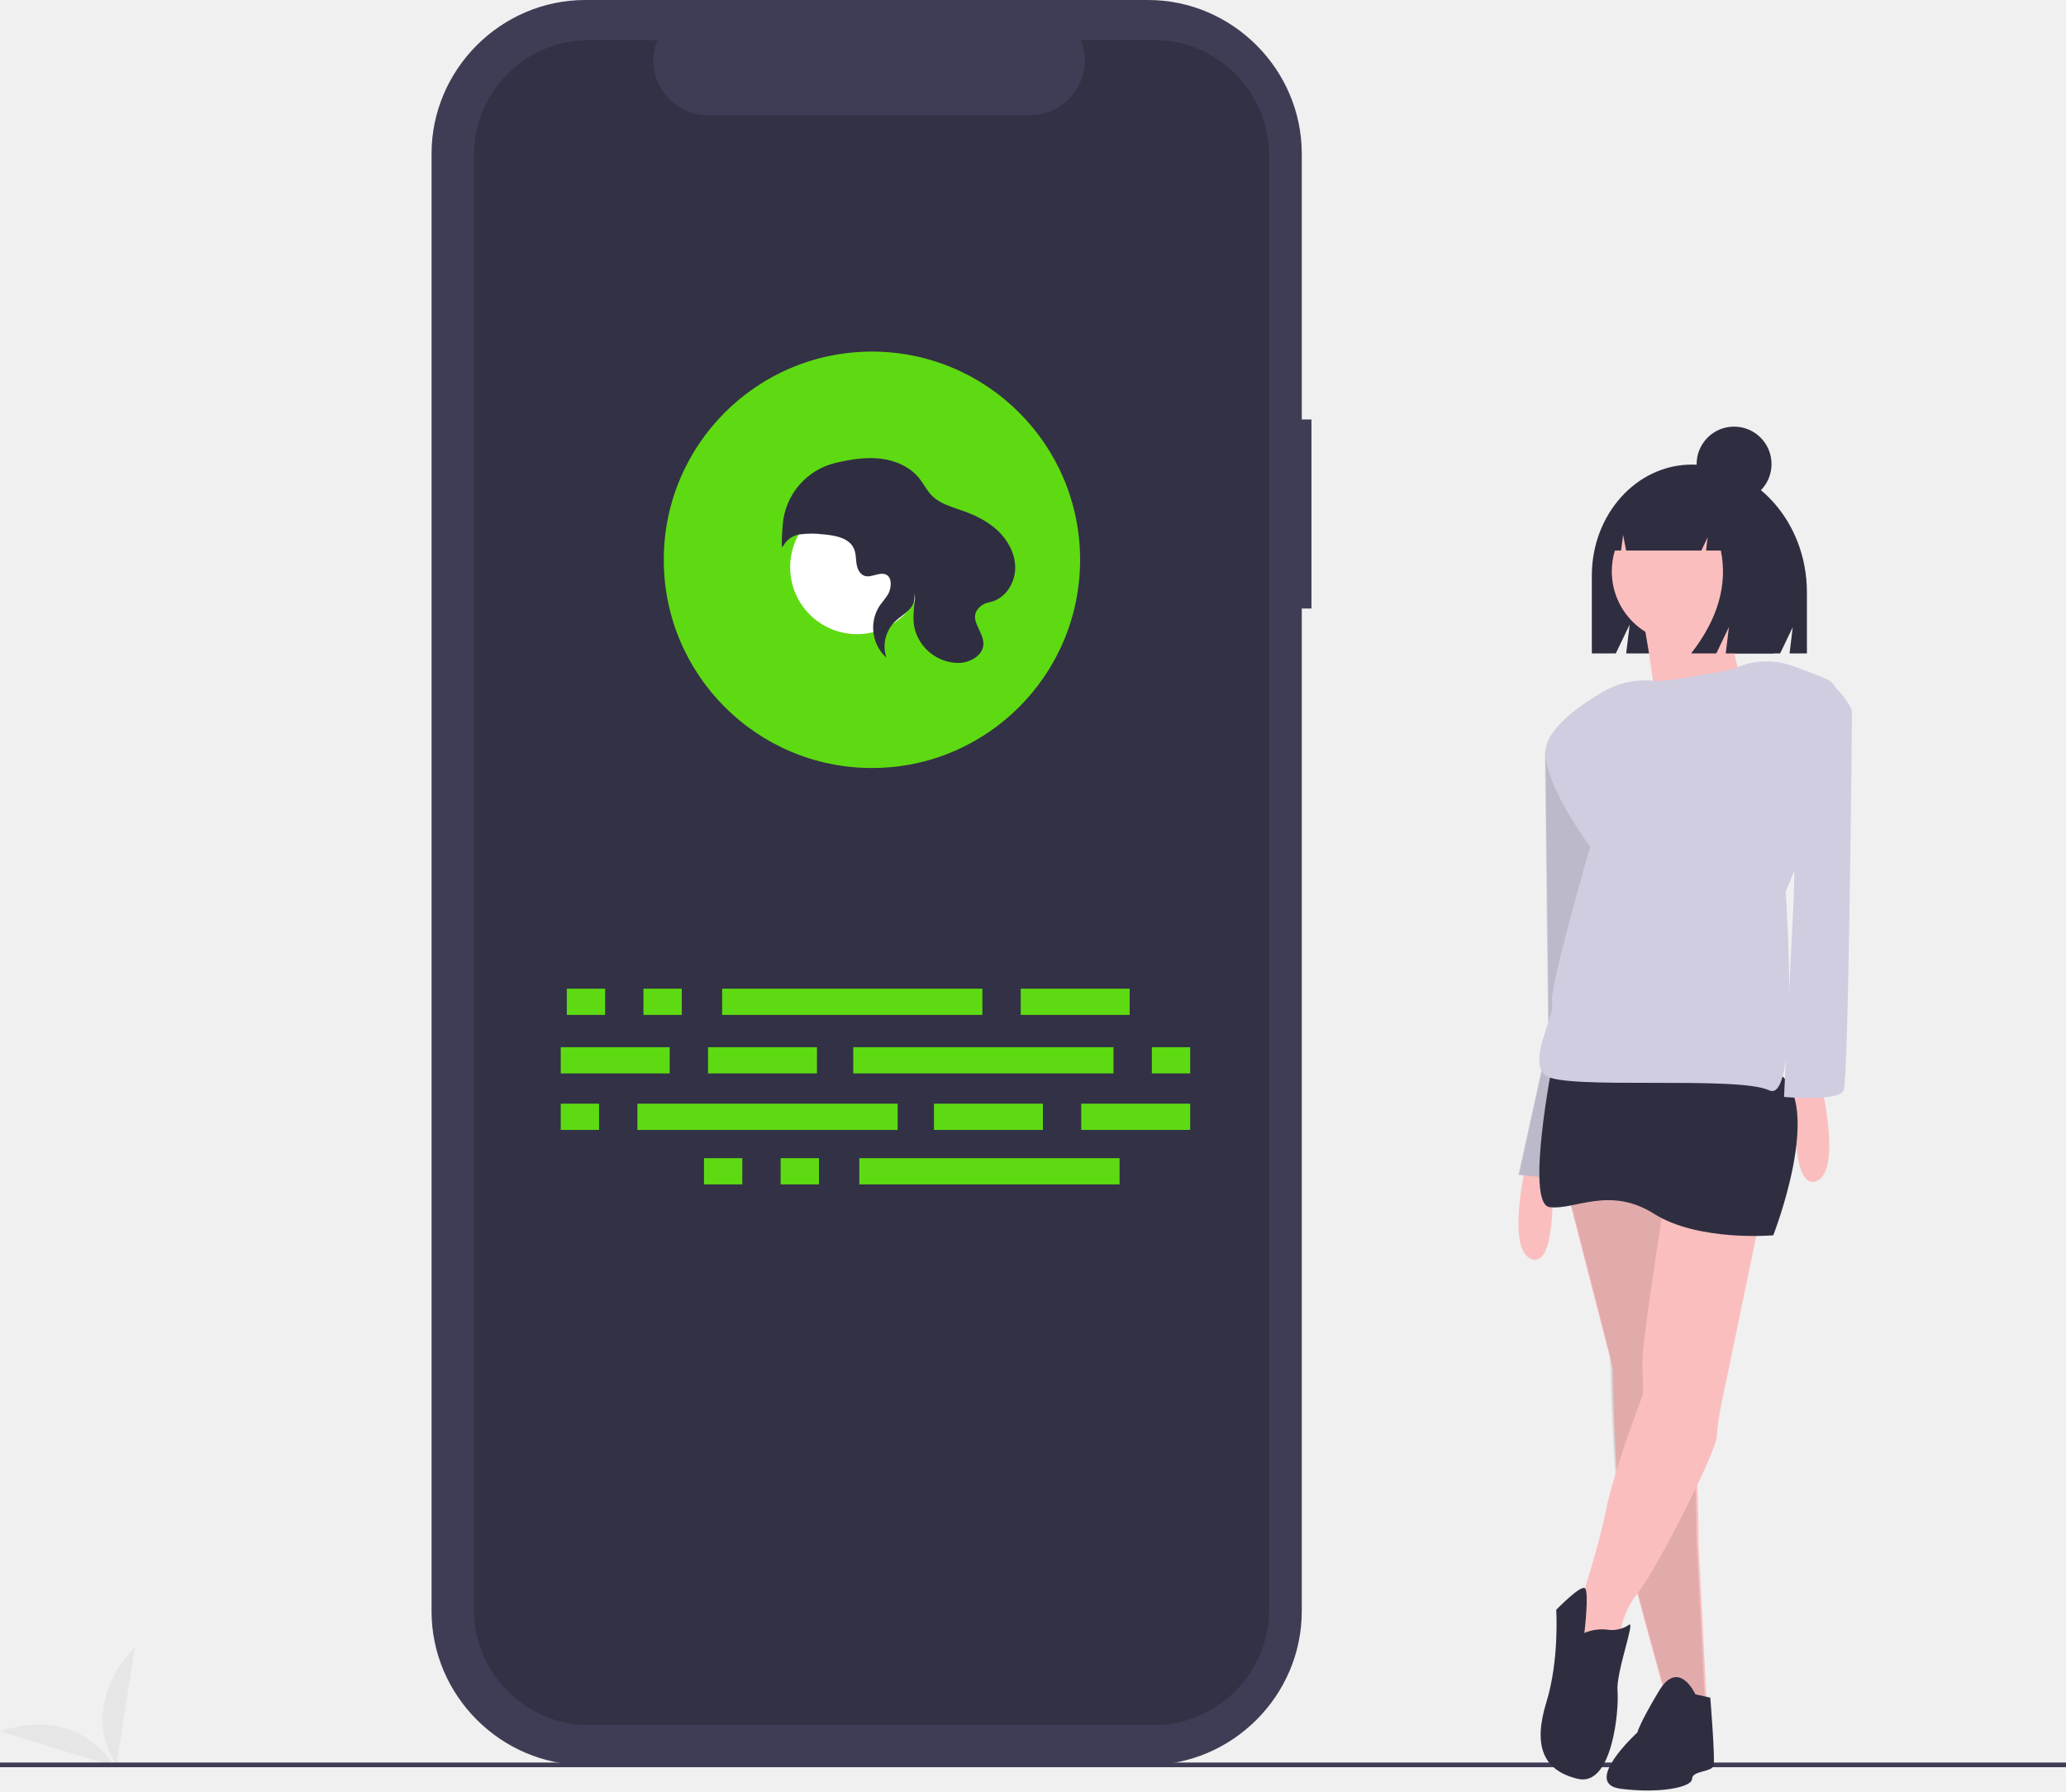
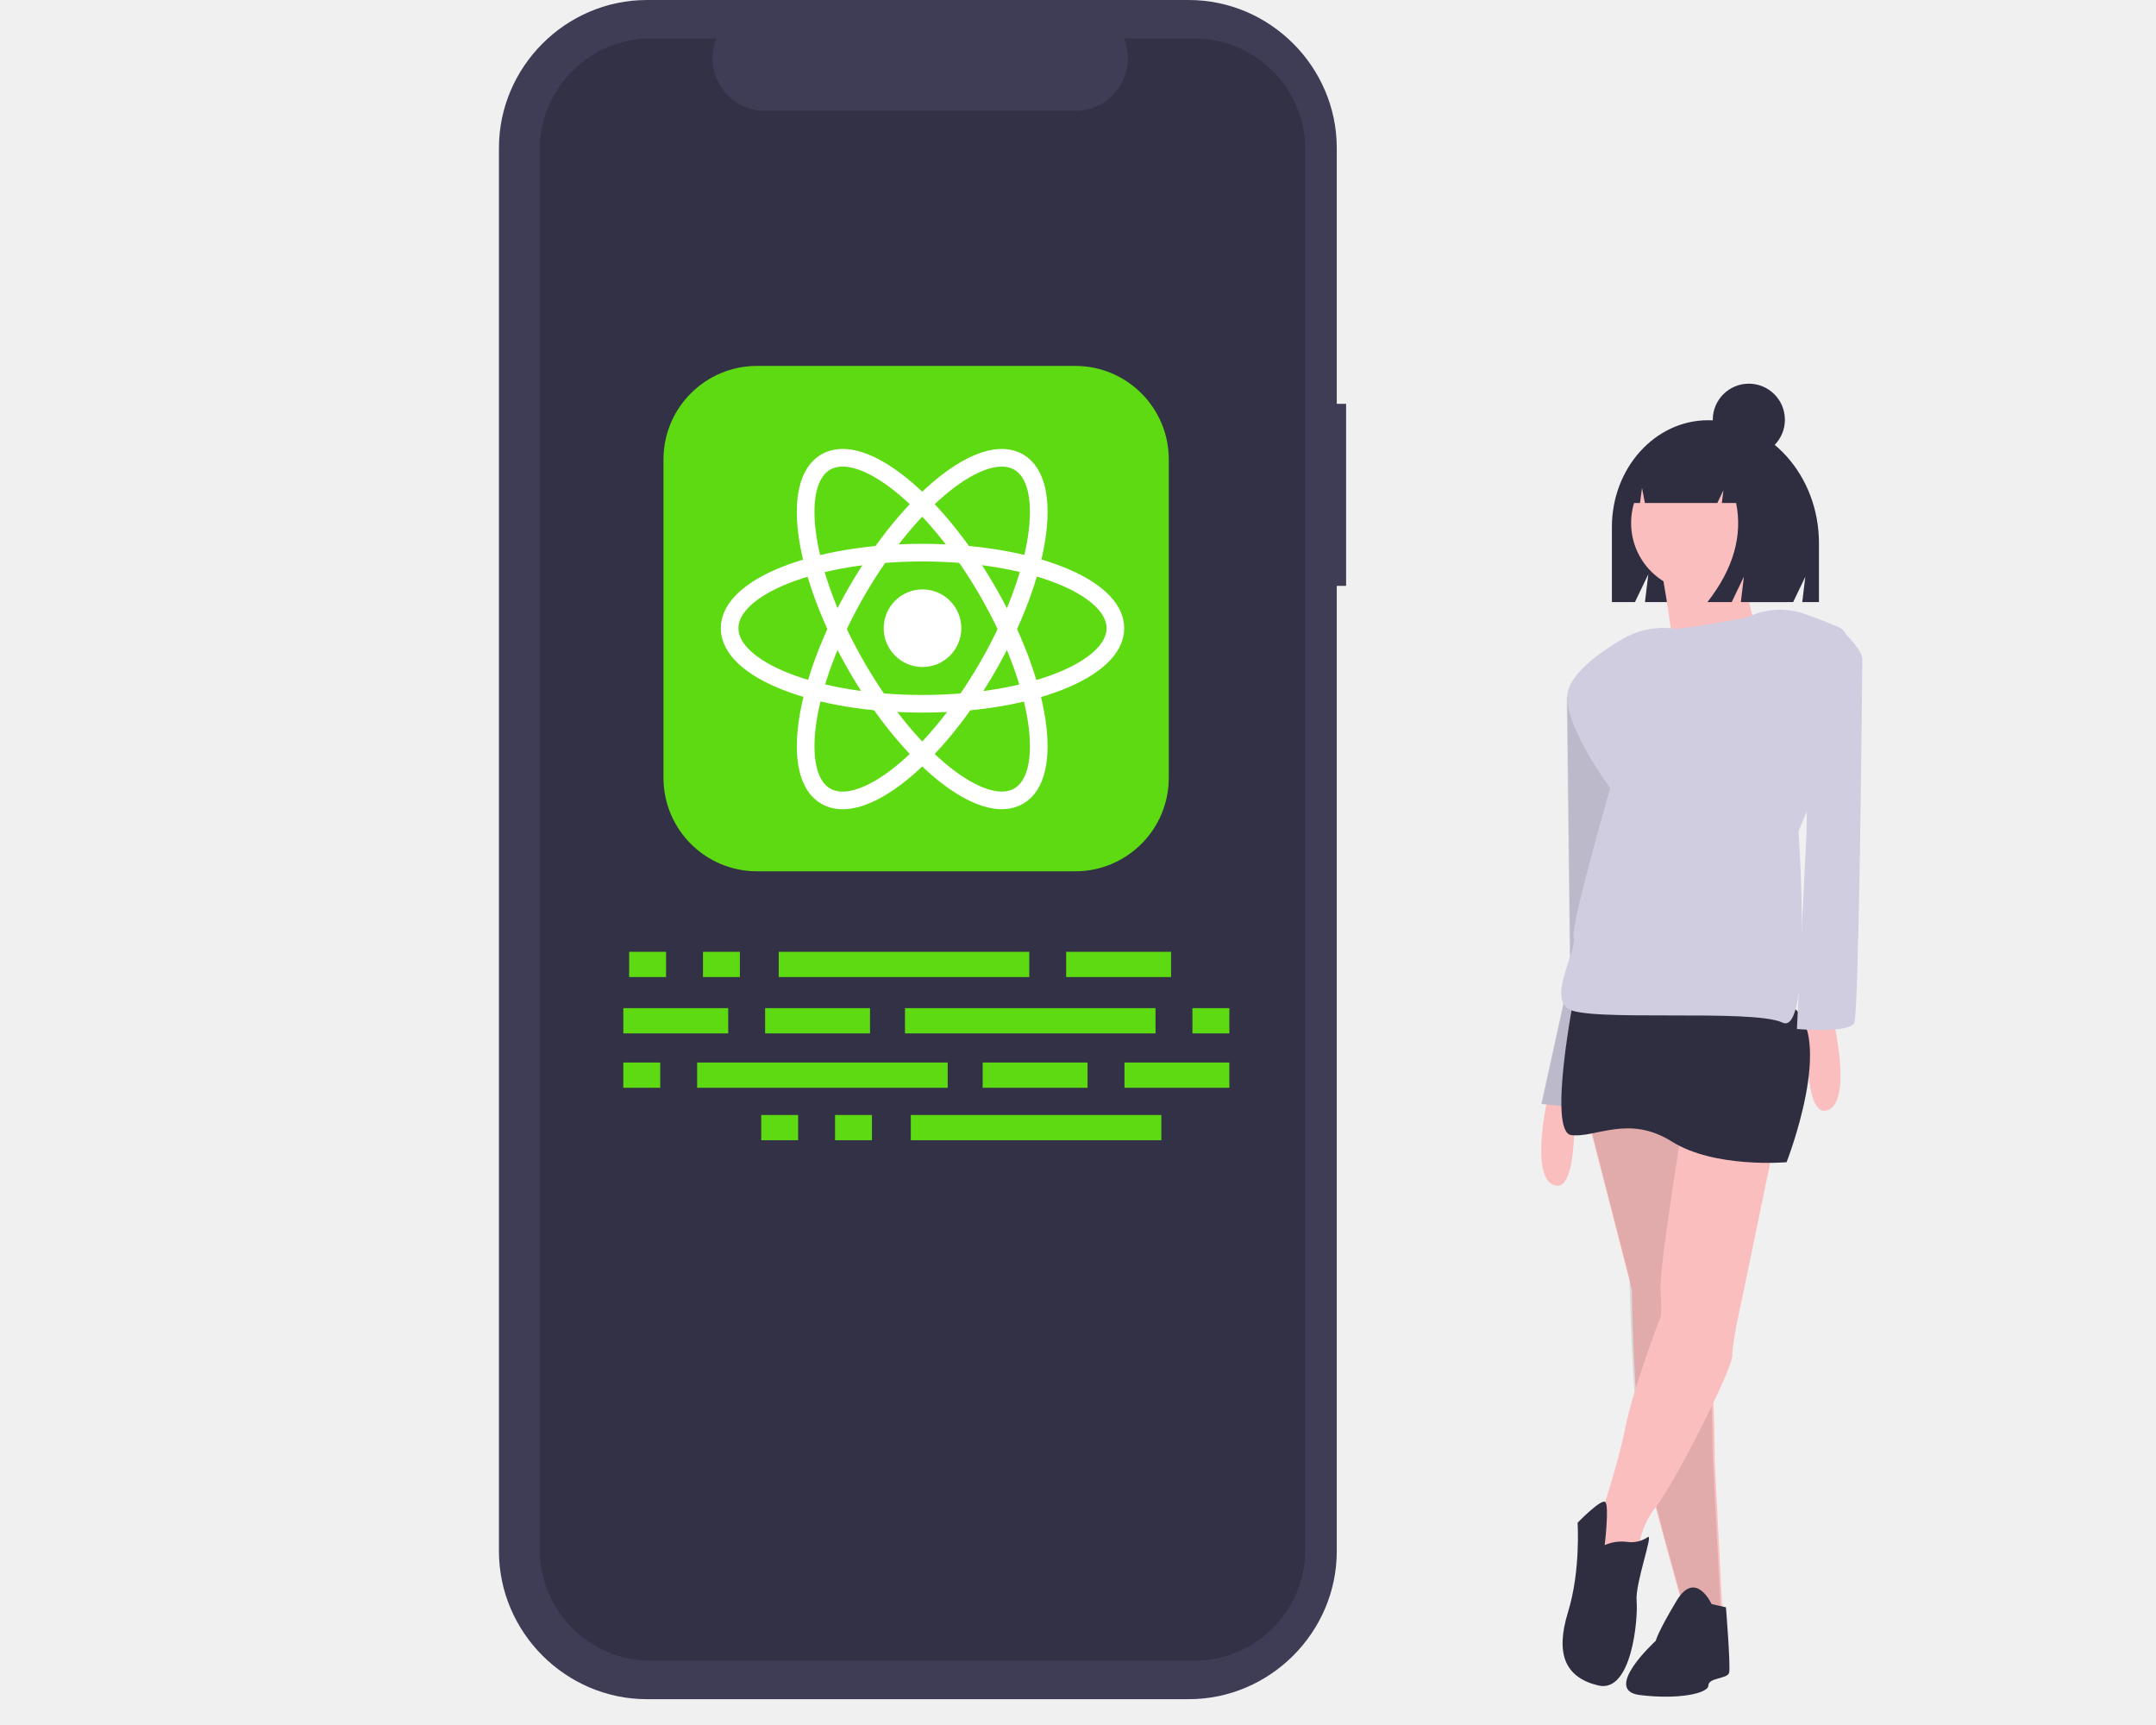
- <svg xmlns="http://www.w3.org/2000/svg" width="100%" height="100%" viewBox="0 0 888 770" version="1.1" xml:space="preserve" style="fill-rule:evenodd;clip-rule:evenodd;stroke-linejoin:round;stroke-miterlimit:2;">
+ <svg xmlns="http://www.w3.org/2000/svg" version="1.1" id="Layer_1" x="0px" y="0px" viewBox="0 0 1280 1024" style="enable-background:new 0 0 1280 1024;" xml:space="preserve">
+   <style type="text/css">
+ 	.st0{fill:#FBBEBE;}
+ 	.st1{fill-opacity:0.1;}
+ 	.st2{fill:#2F2E41;}
+ 	.st3{fill:#D0CDE1;}
+ 	.st4{fill-rule:evenodd;clip-rule:evenodd;fill:#FBBEBE;}
+ 	.st5{fill-rule:evenodd;clip-rule:evenodd;fill:#2F2E41;}
+ 	.st6{fill:#3F3D56;}
+ 	.st7{fill-opacity:0.2;}
+ 	.st8{fill-rule:evenodd;clip-rule:evenodd;fill:#5EDA12;}
+ 	.st9{fill:#5EDA12;}
+ 	.st10{fill:#FFFFFF;}
+ 	.st11{fill:none;stroke:#FFFFFF;stroke-width:10.474;stroke-miterlimit:10;}
+ </style>
  <g transform="matrix(1,0,0,1,-156,-65.2858)">
-     <path d="M205.231,824.372C205.231,824.372 190.829,797.789 156,809.284L205.231,824.372Z" style="fill:rgb(230,230,230);fill-rule:nonzero;" />
+     <path class="st0" d="M1099.23,731.52l25.57,99.44c0,0,0.95,70.08,6.63,97.54c5.68,27.46,24.62,93.75,24.62,93.75l22.73,3.79   l-4.74-92.81c0,0,0-55.87-4.73-68.19c-4.74-12.31-14.21-138.27-14.21-138.27L1099.23,731.52z" />
  </g>
  <g transform="matrix(1,0,0,1,-156,-65.2858)">
-     <path d="M206.099,823.722C206.099,823.722 188.289,801.083 213.996,772.84L206.099,823.722Z" style="fill:rgb(230,230,230);fill-rule:nonzero;" />
-   </g>
-   <rect x="0" y="757.412" width="888" height="2" style="fill:rgb(63,61,86);" />
-   <g transform="matrix(1,0,0,1,-156,-65.2858)">
-     <path d="M829.872,578.328L849.099,653.101C849.099,653.101 849.811,705.797 854.084,726.449C858.357,747.1 872.599,796.948 872.599,796.948L889.69,799.797L886.129,730.009C886.129,730.009 886.129,687.994 882.569,678.737C879.008,669.479 871.887,574.768 871.887,574.768L829.872,578.328Z" style="fill:rgb(251,190,190);fill-rule:nonzero;" />
+     <path class="st1" d="M1097.9,724.87l25.57,99.44c0,0,0.95,70.08,6.63,97.54c5.68,27.46,24.62,93.75,24.62,93.75l22.73,3.79   l-4.74-92.81c0,0,0-55.87-4.73-68.19c-4.74-12.31-14.21-138.27-14.21-138.27L1097.9,724.87z" />
  </g>
  <g transform="matrix(1,0,0,1,-156,-65.2858)">
-     <path d="M828.872,573.328L848.099,648.101C848.099,648.101 848.811,700.797 853.084,721.449C857.357,742.1 871.599,791.948 871.599,791.948L888.69,794.797L885.129,725.009C885.129,725.009 885.129,682.994 881.569,673.737C878.008,664.479 870.887,569.768 870.887,569.768L828.872,573.328Z" style="fill-opacity:0.1;fill-rule:nonzero;" />
+     <path class="st2" d="M1170.13,314.74L1170.13,314.74c-31.57,0-57.16,28.4-57.16,63.43v44.51h13.69l7.92-16.49l-1.98,16.49h87.99   l7.2-14.99l-1.8,14.99h9.91v-34.95C1235.9,347.42,1206.45,314.74,1170.13,314.74z" />
  </g>
  <g transform="matrix(1,0,0,1,-156,-65.2858)">
-     <path d="M883.179,264.928L883.179,264.928C859.442,264.928 840.199,286.284 840.199,312.626L840.199,346.095L850.493,346.095L856.452,333.695L854.962,346.095L921.125,346.095L926.542,334.822L925.188,346.095L932.637,346.095L932.637,319.816C932.637,289.503 910.494,264.928 883.179,264.928Z" style="fill:rgb(47,46,65);fill-rule:nonzero;" />
+     <path class="st0" d="M1075.09,715.89c0,0-11.36,48.3,3.79,53.03c15.15,4.73,11.37-53.03,11.37-53.03H1075.09z" />
+   </g>
+   <path class="st3" d="M938.03,405.33l-7.58,8.52l1.9,163.84l-17.05,77.66l37.88,3.79l18.94-156.26l-5.68-79.55L938.03,405.33z" />
+   <path class="st1" d="M937.68,405.33l-7.58,8.52L932,577.69l-17.05,77.66l37.88,3.79l18.94-156.26l-5.68-79.55L937.68,405.33z" />
+   <circle class="st4" cx="1009.07" cy="310.48" r="40.69" />
+   <g transform="matrix(1,0,0,1,-156,-65.2858)">
+     <path class="st0" d="M1141.74,400.18c0,0,11.94,61.85,6.51,68.36c-5.42,6.51,57.51-11.94,57.51-11.94s-20.62-42.32-9.77-66.19   L1141.74,400.18z" />
  </g>
  <g transform="matrix(1,0,0,1,-156,-65.2858)">
-     <path d="M811.713,566.578C811.713,566.578 803.168,602.896 814.561,606.457C825.955,610.017 823.107,566.578 823.107,566.578L811.713,566.578Z" style="fill:rgb(251,190,190);fill-rule:nonzero;" />
-   </g>
-   <path d="M669.955,316.854L664.258,323.263L665.683,446.46L652.864,504.853L681.349,507.702L695.591,390.202L691.319,330.384L669.955,316.854Z" style="fill:rgb(208,205,225);fill-rule:nonzero;" />
-   <path d="M669.697,316.854L664,323.263L665.424,446.46L652.606,504.853L681.091,507.702L695.333,390.202L691.06,330.384L669.697,316.854Z" style="fill-opacity:0.1;fill-rule:nonzero;" />
-   <circle cx="723.376" cy="245.535" r="30.597" style="fill:rgb(251,190,190);" />
-   <g transform="matrix(1,0,0,1,-156,-65.2858)">
-     <path d="M861.834,329.18C861.834,329.18 870.809,375.687 866.729,380.583C862.65,385.478 909.973,371.608 909.973,371.608C909.973,371.608 894.471,339.787 902.63,321.836L861.834,329.18Z" style="fill:rgb(251,190,190);fill-rule:nonzero;" />
+     <path class="st0" d="M1244.6,671.38c0,0,11.36,48.3-3.79,53.03c-15.15,4.74-11.36-53.03-11.36-53.03H1244.6z" />
  </g>
  <g transform="matrix(1,0,0,1,-156,-65.2858)">
-     <path d="M939.182,533.109C939.182,533.109 947.727,569.427 936.333,572.987C924.94,576.548 927.788,533.109 927.788,533.109L939.182,533.109Z" style="fill:rgb(251,190,190);fill-rule:nonzero;" />
+     <path class="st0" d="M1157,720.16c0,0-16.1,96.6-15.15,110.8c0.95,14.2,0,16.1,0,16.1s-16.1,41.67-20.83,65.34   c-4.74,23.68-15.15,53.98-15.15,53.98s-12.31,27.46-1.89,27.46c10.42,0,24.62-3.79,24.62-3.79c-0.04-10.94,3.64-21.57,10.42-30.15   c11.36-14.36,45.46-81.6,45.46-90.12s5.68-33.15,5.68-33.15l21.78-105.12L1157,720.16z" />
  </g>
  <g transform="matrix(1,0,0,1,-156,-65.2858)">
-     <path d="M873.311,569.783C873.311,569.783 861.205,642.419 861.917,653.101C862.629,663.782 861.917,665.207 861.917,665.207C861.917,665.207 849.811,696.54 846.251,714.343C842.69,732.146 834.857,754.933 834.857,754.933C834.857,754.933 825.599,775.585 833.433,775.585C841.266,775.585 851.948,772.736 851.948,772.736C851.92,764.512 854.682,756.517 859.781,750.065C868.326,739.267 893.962,688.706 893.962,682.297C893.962,675.888 898.235,657.373 898.235,657.373L914.614,578.328L873.311,569.783Z" style="fill:rgb(251,190,190);fill-rule:nonzero;" />
+     <path class="st2" d="M1090.71,655.76c0,0-16.1,81.44-1.89,83.34c14.2,1.89,34.09-12.31,59.66,3.79   c25.57,16.1,68.19,12.31,68.19,12.31s29.36-74.81,2.84-92.81C1192.99,644.39,1090.71,655.76,1090.71,655.76z" />
  </g>
  <g transform="matrix(1,0,0,1,-156,-65.2858)">
-     <path d="M823.463,521.359C823.463,521.359 811.357,582.601 822.039,584.025C832.72,585.449 847.675,574.768 866.902,586.874C886.129,598.98 918.174,596.131 918.174,596.131C918.174,596.131 940.25,539.874 920.311,526.344C900.372,512.814 823.463,521.359 823.463,521.359Z" style="fill:rgb(47,46,65);fill-rule:nonzero;" />
+     <path class="st2" d="M1108.7,982.48c4.17-1.81,8.75-2.47,13.26-1.89c4.31,0.64,8.71-0.38,12.31-2.84   c3.6-2.47-7.58,27.46-6.63,37.88c0.95,10.42-2.84,54.93-22.73,50.19c-19.89-4.74-25.57-18.94-17.99-43.56   c7.58-24.62,5.68-53.03,5.68-53.03s13.82-14.28,16.38-12.35C1111.54,958.8,1108.7,982.48,1108.7,982.48z" />
  </g>
  <g transform="matrix(1,0,0,1,-156,-65.2858)">
-     <path d="M836.993,767.039C840.127,765.675 843.572,765.183 846.963,765.615C850.207,766.096 853.515,765.332 856.22,763.479C858.925,761.625 850.523,784.13 851.235,791.963C851.948,799.797 849.099,833.266 834.145,829.706C819.19,826.145 814.917,815.463 820.614,796.948C826.311,778.433 824.887,757.07 824.887,757.07C824.887,757.07 835.28,746.335 837.205,747.786C839.129,749.236 836.993,767.039 836.993,767.039Z" style="fill:rgb(47,46,65);fill-rule:nonzero;" />
+     <path class="st2" d="M1172.16,1017.52c0,0-9.47-20.84-20.84-1.9c-11.36,18.94-12.31,23.68-12.31,23.68s-32.2,29.36-9.47,32.2   c22.73,2.84,40.72-0.95,40.72-5.68c0-4.74,11.36-3.79,12.31-7.58c0.95-3.79-1.89-38.83-1.89-38.83L1172.16,1017.52z" />
  </g>
  <g transform="matrix(1,0,0,1,-156,-65.2858)">
-     <path d="M884.705,793.388C884.705,793.388 877.584,777.721 869.038,791.963C860.493,806.206 859.781,809.766 859.781,809.766C859.781,809.766 835.569,831.842 852.66,833.978C869.75,836.115 883.281,833.266 883.281,829.706C883.281,826.145 891.826,826.857 892.538,824.009C893.25,821.16 891.114,794.812 891.114,794.812L884.705,793.388Z" style="fill:rgb(47,46,65);fill-rule:nonzero;" />
+     <path class="st3" d="M1193.46,431.79c0,0-39.78,7.58-44.51,6.63c-1.07-0.19-2.15-0.3-3.23-0.34c-9.26-0.42-18.45,1.86-26.44,6.55   c-13.19,7.66-32.84,21.29-32.84,34.51c0,19.89,25.57,53.98,25.57,53.98s-23.68,81.44-21.78,89.02c1.89,7.58-14.21,33.15-3.79,41.67   c10.42,8.52,109.86,0,127.85,8.52s9.47-113.64,9.47-113.64s48.3-110.8,23.68-121.22c-7.97-3.37-14.84-5.95-20.5-7.89   C1215.94,425.79,1203.87,426.59,1193.46,431.79z" />
  </g>
  <g transform="matrix(1,0,0,1,-156,-65.2858)">
-     <path d="M900.728,352.943C900.728,352.943 870.819,358.64 867.258,357.928C866.456,357.786 865.645,357.7 864.831,357.671C857.868,357.354 850.961,359.067 844.953,362.6C835.037,368.36 820.258,378.612 820.258,388.549C820.258,403.504 839.486,429.14 839.486,429.14C839.486,429.14 821.683,490.382 823.107,496.079C824.531,501.776 812.425,521.003 820.258,527.412C828.092,533.821 902.864,527.412 916.394,533.821C929.924,540.23 923.515,448.367 923.515,448.367C923.515,448.367 959.833,365.049 941.318,357.216C935.327,354.681 930.156,352.743 925.902,351.281C917.631,348.434 908.552,349.033 900.728,352.943Z" style="fill:rgb(208,205,225);fill-rule:nonzero;" />
+     <path class="st3" d="M1230.4,438.42l21.73,3.59c0,0,9.52,9.67,9.52,14.4c0,4.74-1.89,209.29-4.74,215.92   c-2.84,6.63-34.09,3.79-34.09,3.79l5.68-116.48L1230.4,438.42z" />
  </g>
  <g transform="matrix(1,0,0,1,-156,-65.2858)">
-     <path d="M928.5,357.928L944.84,360.628C944.84,360.628 952,367.898 952,371.458C952,375.019 950.576,528.836 948.439,533.821C946.303,538.806 922.803,536.669 922.803,536.669L927.076,449.079L928.5,357.928Z" style="fill:rgb(208,205,225);fill-rule:nonzero;" />
+     <path class="st2" d="M1186.37,332.21c-5.57-7.48-14.33-11.95-23.65-12.07h-1.12c-21.64,0-39.18,19.58-39.18,43.73l0,0h7.25   l1.17-8.91l1.72,8.91h43l3.6-7.54l-0.9,7.54h8.46c3.95,19.6-1.72,39.21-17.01,58.81h14.41l7.21-15.08l-1.8,15.08h27.47l5.4-34.68   C1222.39,362.02,1207.3,340,1186.37,332.21z" />
+   </g>
+   <circle class="st5" cx="1038.27" cy="249.17" r="21.41" />
+   <g transform="matrix(1,0,0,1,-156,-65.2858)">
+     <path class="st6" d="M955.17,304.99h-5.54V153.16c0-48.21-39.67-87.87-87.87-87.87H540.09c-48.21,0-87.87,39.67-87.87,87.87v832.93   c0,48.21,39.67,87.87,87.87,87.87h321.67c48.21,0,87.87-39.67,87.87-87.87V413.06h5.54V304.99z" />
  </g>
  <g transform="matrix(1,0,0,1,-156,-65.2858)">
-     <path d="M895.397,278.068C891.208,272.442 884.625,269.083 877.612,268.992L876.768,268.992C860.499,268.992 847.31,283.714 847.31,301.874L847.31,301.874L852.761,301.874L853.642,295.173L854.932,301.874L887.265,301.874L889.973,296.205L889.296,301.874L895.657,301.874C898.625,316.614 894.36,331.355 882.863,346.095L893.698,346.095L899.116,334.756L897.761,346.095L918.416,346.095L922.479,320.016C922.479,300.485 911.131,283.923 895.397,278.068Z" style="fill:rgb(47,46,65);fill-rule:nonzero;" />
-   </g>
-   <circle cx="745.336" cy="199.43" r="16.098" style="fill:rgb(47,46,65);" />
-   <g transform="matrix(1,0,0,1,-156,-65.2858)">
-     <path d="M719.687,245.529L715.52,245.529L715.52,131.362C715.52,95.114 685.692,65.286 649.443,65.286L407.565,65.286C371.317,65.286 341.489,95.114 341.489,131.362L341.489,757.69C341.489,793.939 371.317,823.767 407.565,823.767L649.443,823.767C685.692,823.767 715.52,793.939 715.52,757.69L715.52,326.795L719.687,326.795L719.687,245.529Z" style="fill:rgb(63,61,86);fill-rule:nonzero;" />
-   </g>
-   <g transform="matrix(1,0,0,1,-156,-65.2858)">
-     <path d="M652.109,82.477L620.536,82.477C621.683,85.288 622.273,88.295 622.273,91.331C622.273,104.191 611.691,114.774 598.83,114.775L460.262,114.775C447.401,114.774 436.82,104.191 436.82,91.331C436.82,88.295 437.409,85.288 438.556,82.477L409.067,82.477C381.997,82.477 359.721,104.752 359.721,131.822L359.721,757.231C359.721,784.301 381.997,806.576 409.067,806.576L652.109,806.576C679.179,806.576 701.455,784.301 701.455,757.231L701.455,131.822C701.455,104.752 679.179,82.477 652.109,82.477Z" style="fill-opacity:0.2;fill-rule:nonzero;" />
+     <path class="st7" d="M865.3,88.15h-41.99c1.53,3.74,2.31,7.74,2.31,11.77c0,17.1-14.07,31.18-31.18,31.18H610.17   c-17.1,0-31.17-14.08-31.17-31.18c0-4.04,0.78-8.04,2.31-11.77h-39.22c-36,0-65.62,29.62-65.62,65.62v831.71   c0,36,29.62,65.62,65.62,65.62H865.3c36,0,65.62-29.62,65.62-65.62V153.77C930.92,117.77,901.3,88.15,865.3,88.15z" />
  </g>
  <g transform="matrix(-1,7.65714e-16,-7.65714e-16,-1,1080.27,926.284)">
-     <rect x="594.724" y="490.149" width="46.824" height="11.273" style="fill:rgb(94,218,18);" />
+     <rect x="385.02" y="346.28" class="st8" width="62.27" height="14.99" />
  </g>
  <g transform="matrix(-1,7.65714e-16,-7.65714e-16,-1,725.622,926.284)">
-     <rect x="432.573" y="490.149" width="16.475" height="11.273" style="fill:rgb(94,218,18);" />
+     <rect x="286.37" y="346.28" class="st8" width="21.9" height="14.99" />
  </g>
  <g transform="matrix(-1,7.65714e-16,-7.65714e-16,-1,659.721,926.284)">
-     <rect x="399.623" y="490.149" width="16.475" height="11.273" style="fill:rgb(94,218,18);" />
+     <rect x="264.29" y="346.28" class="st8" width="21.91" height="14.99" />
  </g>
  <g transform="matrix(-1,7.65714e-16,-7.65714e-16,-1,888.64,926.284)">
-     <rect x="466.391" y="490.149" width="111.858" height="11.273" style="fill:rgb(94,218,18);" />
+     <rect x="277.57" y="346.28" class="st8" width="148.75" height="14.99" />
  </g>
  <g transform="matrix(-1,7.65714e-16,-7.65714e-16,-1,843.549,1071.96)">
-     <rect x="491.537" y="562.986" width="16.475" height="11.273" style="fill:rgb(94,218,18);" />
+     <rect x="325.88" y="395.09" class="st8" width="21.91" height="14.99" />
  </g>
  <g transform="matrix(-1,7.65714e-16,-7.65714e-16,-1,777.649,1071.96)">
-     <rect x="458.587" y="562.986" width="16.475" height="11.273" style="fill:rgb(94,218,18);" />
+     <rect x="303.8" y="395.09" class="st8" width="21.91" height="14.99" />
  </g>
  <g transform="matrix(-1,7.65714e-16,-7.65714e-16,-1,1006.57,1071.96)">
-     <rect x="525.355" y="562.986" width="111.858" height="11.273" style="fill:rgb(94,218,18);" />
+     <rect x="317.08" y="395.09" class="st8" width="148.76" height="14.99" />
  </g>
  <g transform="matrix(-1,7.65714e-16,-7.65714e-16,-1,811.466,976.577)">
-     <rect x="460.321" y="515.295" width="46.824" height="11.273" style="fill:rgb(94,218,18);" />
+     <rect x="294.95" y="363.13" class="st8" width="62.27" height="14.99" />
  </g>
  <g transform="matrix(-1,7.65714e-16,-7.65714e-16,-1,684.867,976.577)">
-     <rect x="397.021" y="515.295" width="46.824" height="11.273" style="fill:rgb(94,218,18);" />
+     <rect x="252.53" y="363.13" class="st8" width="62.27" height="15" />
  </g>
  <g transform="matrix(-1,7.65714e-16,-7.65714e-16,-1,1162.65,976.577)">
-     <rect x="651.087" y="515.295" width="16.475" height="11.273" style="fill:rgb(94,218,18);" />
+     <rect x="432.8" y="363.13" class="st8" width="21.91" height="15" />
  </g>
  <g transform="matrix(-1,7.65714e-16,-7.65714e-16,-1,1001.36,976.577)">
-     <rect x="522.753" y="515.295" width="111.858" height="11.273" style="fill:rgb(94,218,18);" />
+     <rect x="315.34" y="363.13" class="st8" width="148.75" height="15" />
  </g>
-   <rect x="401.438" y="474.288" width="46.824" height="11.273" style="fill:rgb(94,218,18);" />
-   <rect x="464.738" y="474.288" width="46.824" height="11.273" style="fill:rgb(94,218,18);" />
-   <rect x="241.021" y="474.288" width="16.475" height="11.273" style="fill:rgb(94,218,18);" />
-   <rect x="273.972" y="474.288" width="111.858" height="11.273" style="fill:rgb(94,218,18);" />
-   <circle cx="374.773" cy="240.562" r="89.47" style="fill:rgb(94,218,18);" />
-   <circle cx="368.383" cy="243.757" r="28.758" style="fill:white;" />
-   <g transform="matrix(1,0,0,1,-156,-65.2858)">
-     <path d="M525.257,310.765C523.467,308.011 524.372,304.266 523.117,301.231C521.146,296.464 515.022,295.348 509.883,294.913C506.479,294.476 503.032,294.485 499.63,294.94C496.583,295.447 493.947,297.359 492.518,300.096C491.758,301.621 491.95,296.844 492.437,290.711C493.446,277.904 502.67,267.143 515.173,264.188C515.245,264.171 515.317,264.155 515.389,264.138C521.646,262.695 528.097,261.632 534.475,262.382C540.852,263.131 547.209,265.884 551.189,270.923C553.008,273.226 554.294,275.942 556.325,278.061C559.893,281.784 565.182,283.138 570.04,284.866C575.535,286.819 580.877,289.499 585.079,293.542C589.282,297.585 592.261,303.126 592.349,308.957C592.452,315.758 588.125,322.778 581.153,324.119C579.941,324.33 578.795,324.825 577.81,325.562C571.152,330.724 578.747,336.127 578.694,341.938C578.65,346.787 573.252,349.947 568.408,350.173C559.105,350.34 550.912,343.832 548.971,334.731C548.241,330.752 548.805,326.665 549.28,322.647C549.823,318.048 539.919,307.219 546.462,315.157C547.739,316.665 548.601,318.48 548.963,320.423C550.052,326.764 544.282,328.897 540.643,332.411C536.573,336.459 535.154,342.493 536.993,347.931C530.827,342.345 529.493,333.077 533.833,325.979C535.006,324.181 536.516,322.618 537.627,320.782C539.362,317.917 539.84,311.686 534.985,311.858C531.52,311.98 527.92,314.865 525.257,310.765Z" style="fill:rgb(47,46,65);fill-rule:nonzero;" />
+   <rect x="583.4" y="630.74" class="st8" width="62.27" height="14.99" />
+   <rect x="667.58" y="630.74" class="st8" width="62.27" height="14.99" />
+   <rect x="370.06" y="630.74" class="st8" width="21.91" height="14.99" />
+   <rect x="413.88" y="630.74" class="st8" width="148.76" height="14.99" />
+   <path class="st9" d="M693.9,272.74V461.7c0,30.67-24.86,55.52-55.52,55.52H449.42c-30.66,0-55.52-24.85-55.52-55.52V272.74  c0-30.66,24.86-55.52,55.52-55.52h188.96C669.04,217.22,693.9,242.08,693.9,272.74z" />
+   <g>
+     <circle class="st10" cx="547.69" cy="372.92" r="23.04" />
+     <ellipse class="st11" cx="547.69" cy="372.92" rx="114.52" ry="44.86" />
+     <ellipse transform="matrix(0.5 -0.866 0.866 0.5 -49.6501 660.8831)" class="st11" cx="547.52" cy="373.44" rx="114.52" ry="44.86" />
+     <ellipse transform="matrix(0.866 -0.5 0.5 0.866 -113.3666 323.7897)" class="st11" cx="547.52" cy="373.44" rx="44.86" ry="114.52" />
  </g>
</svg>
